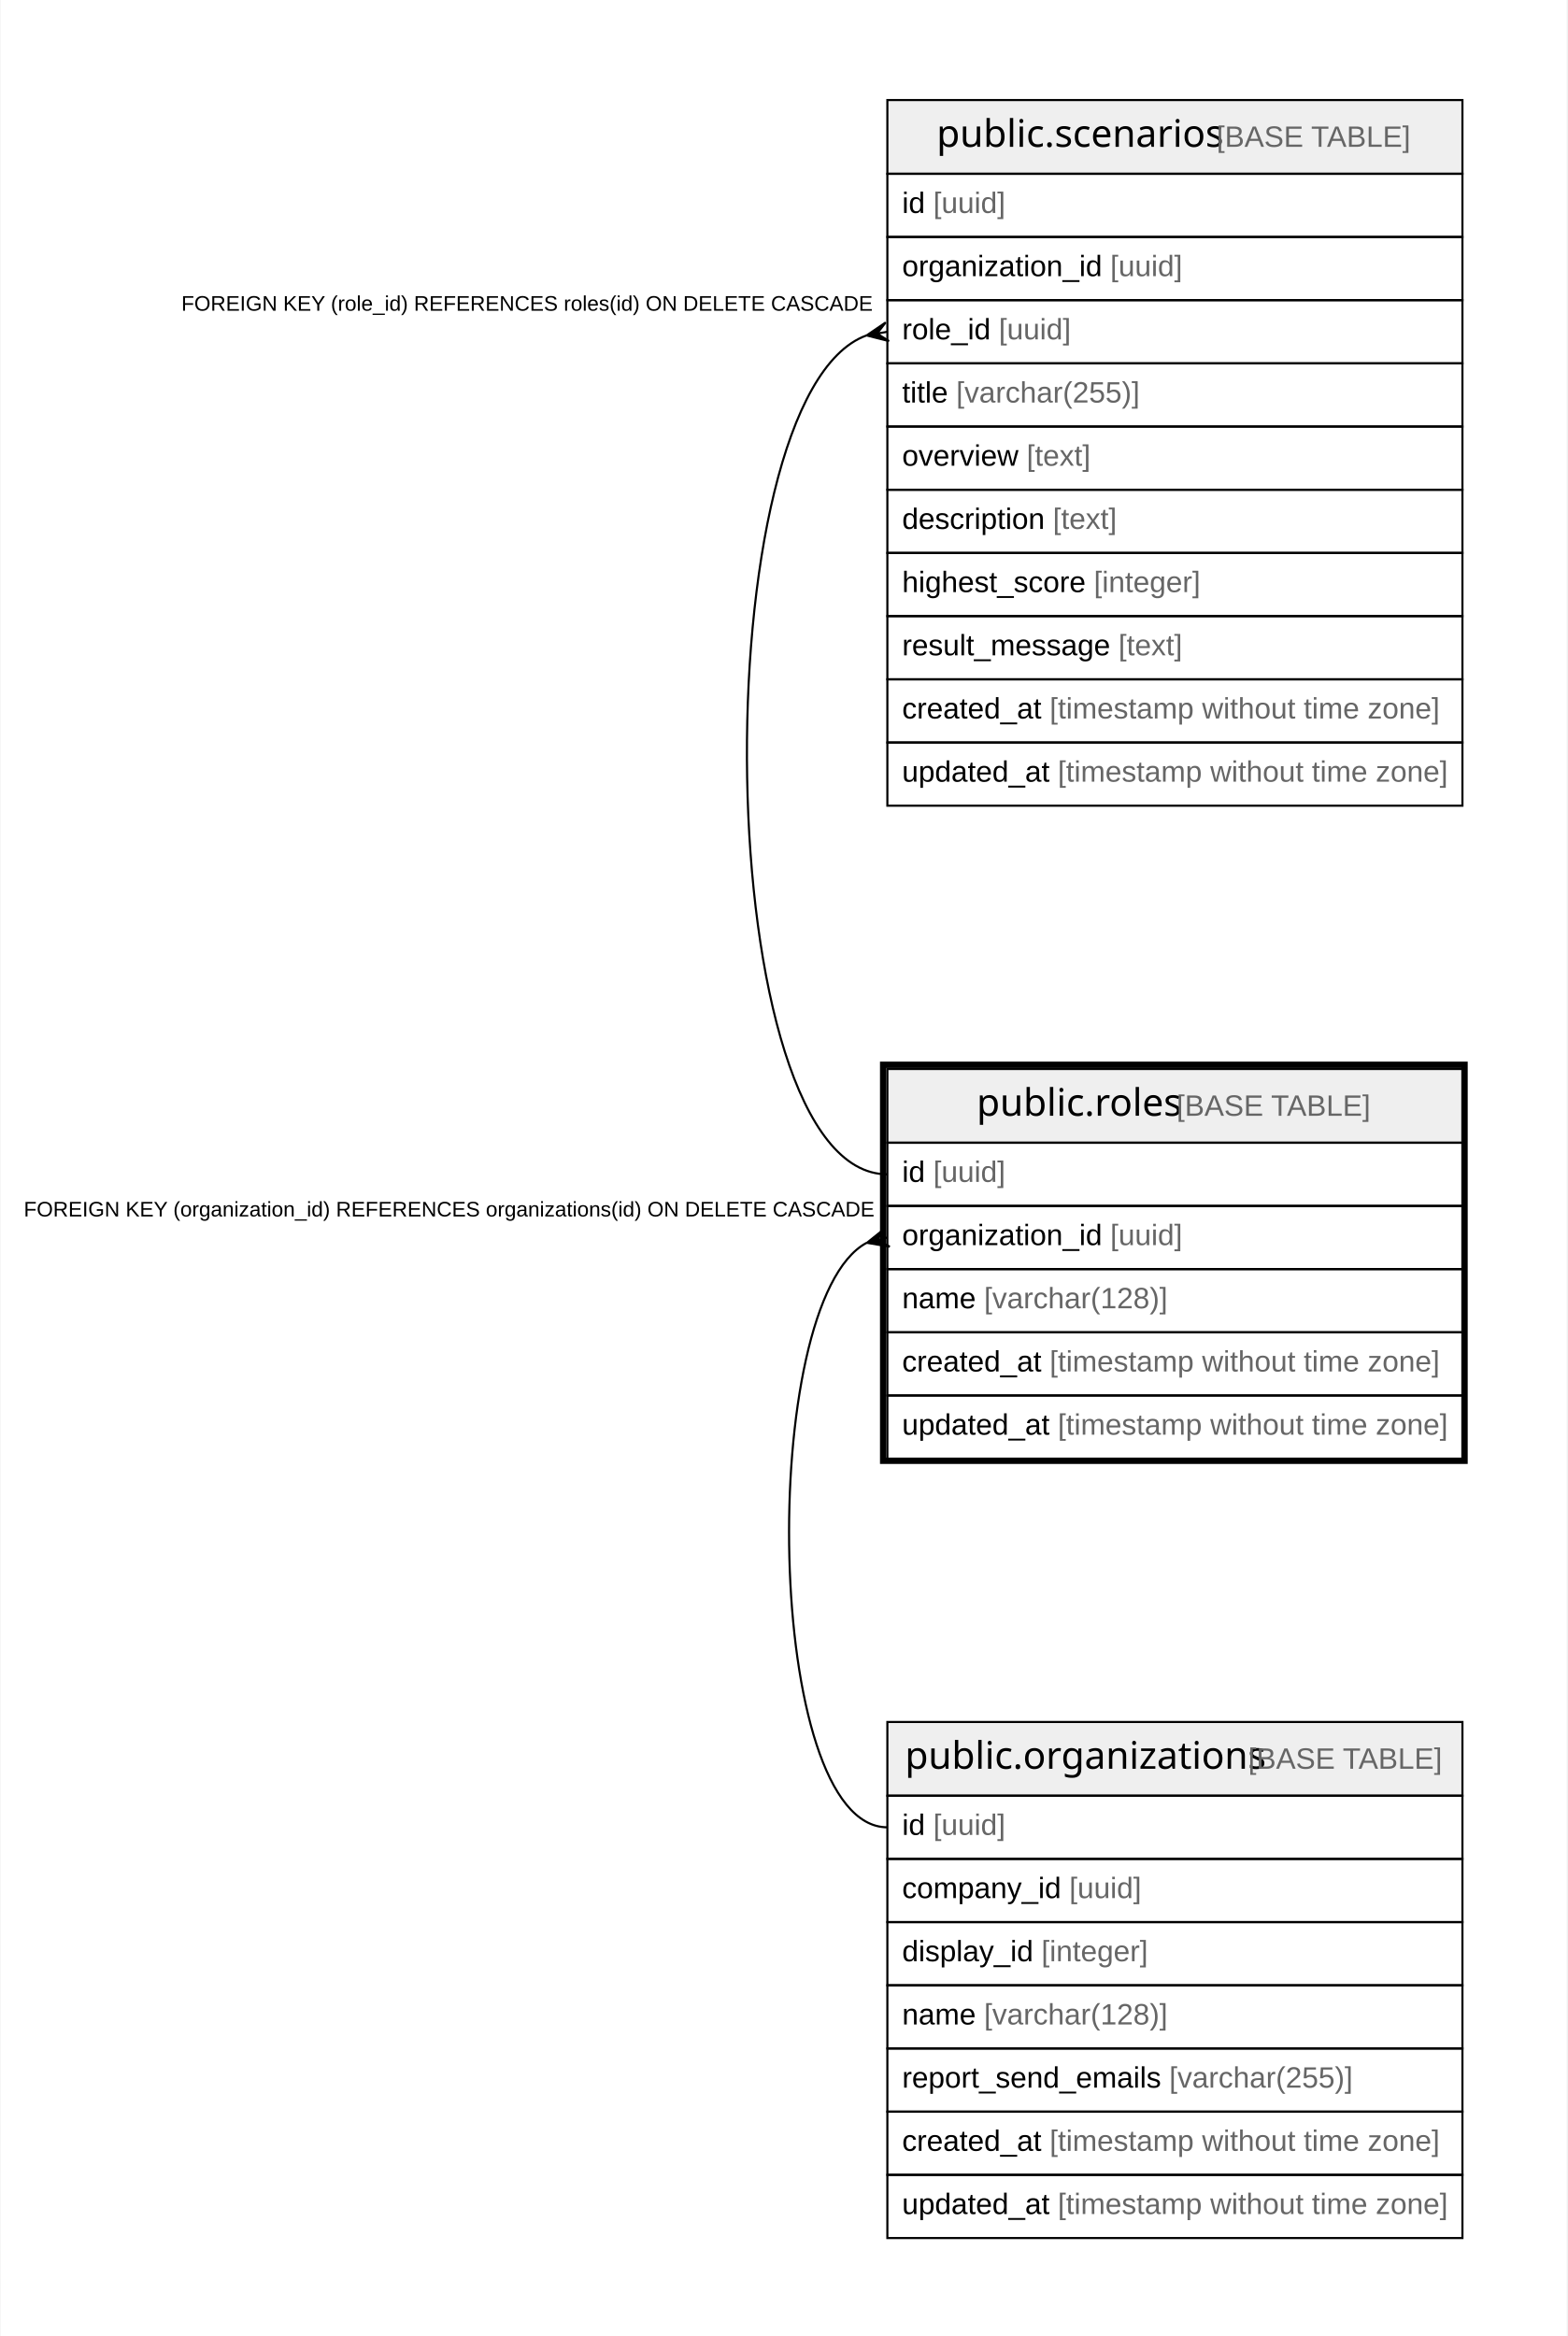
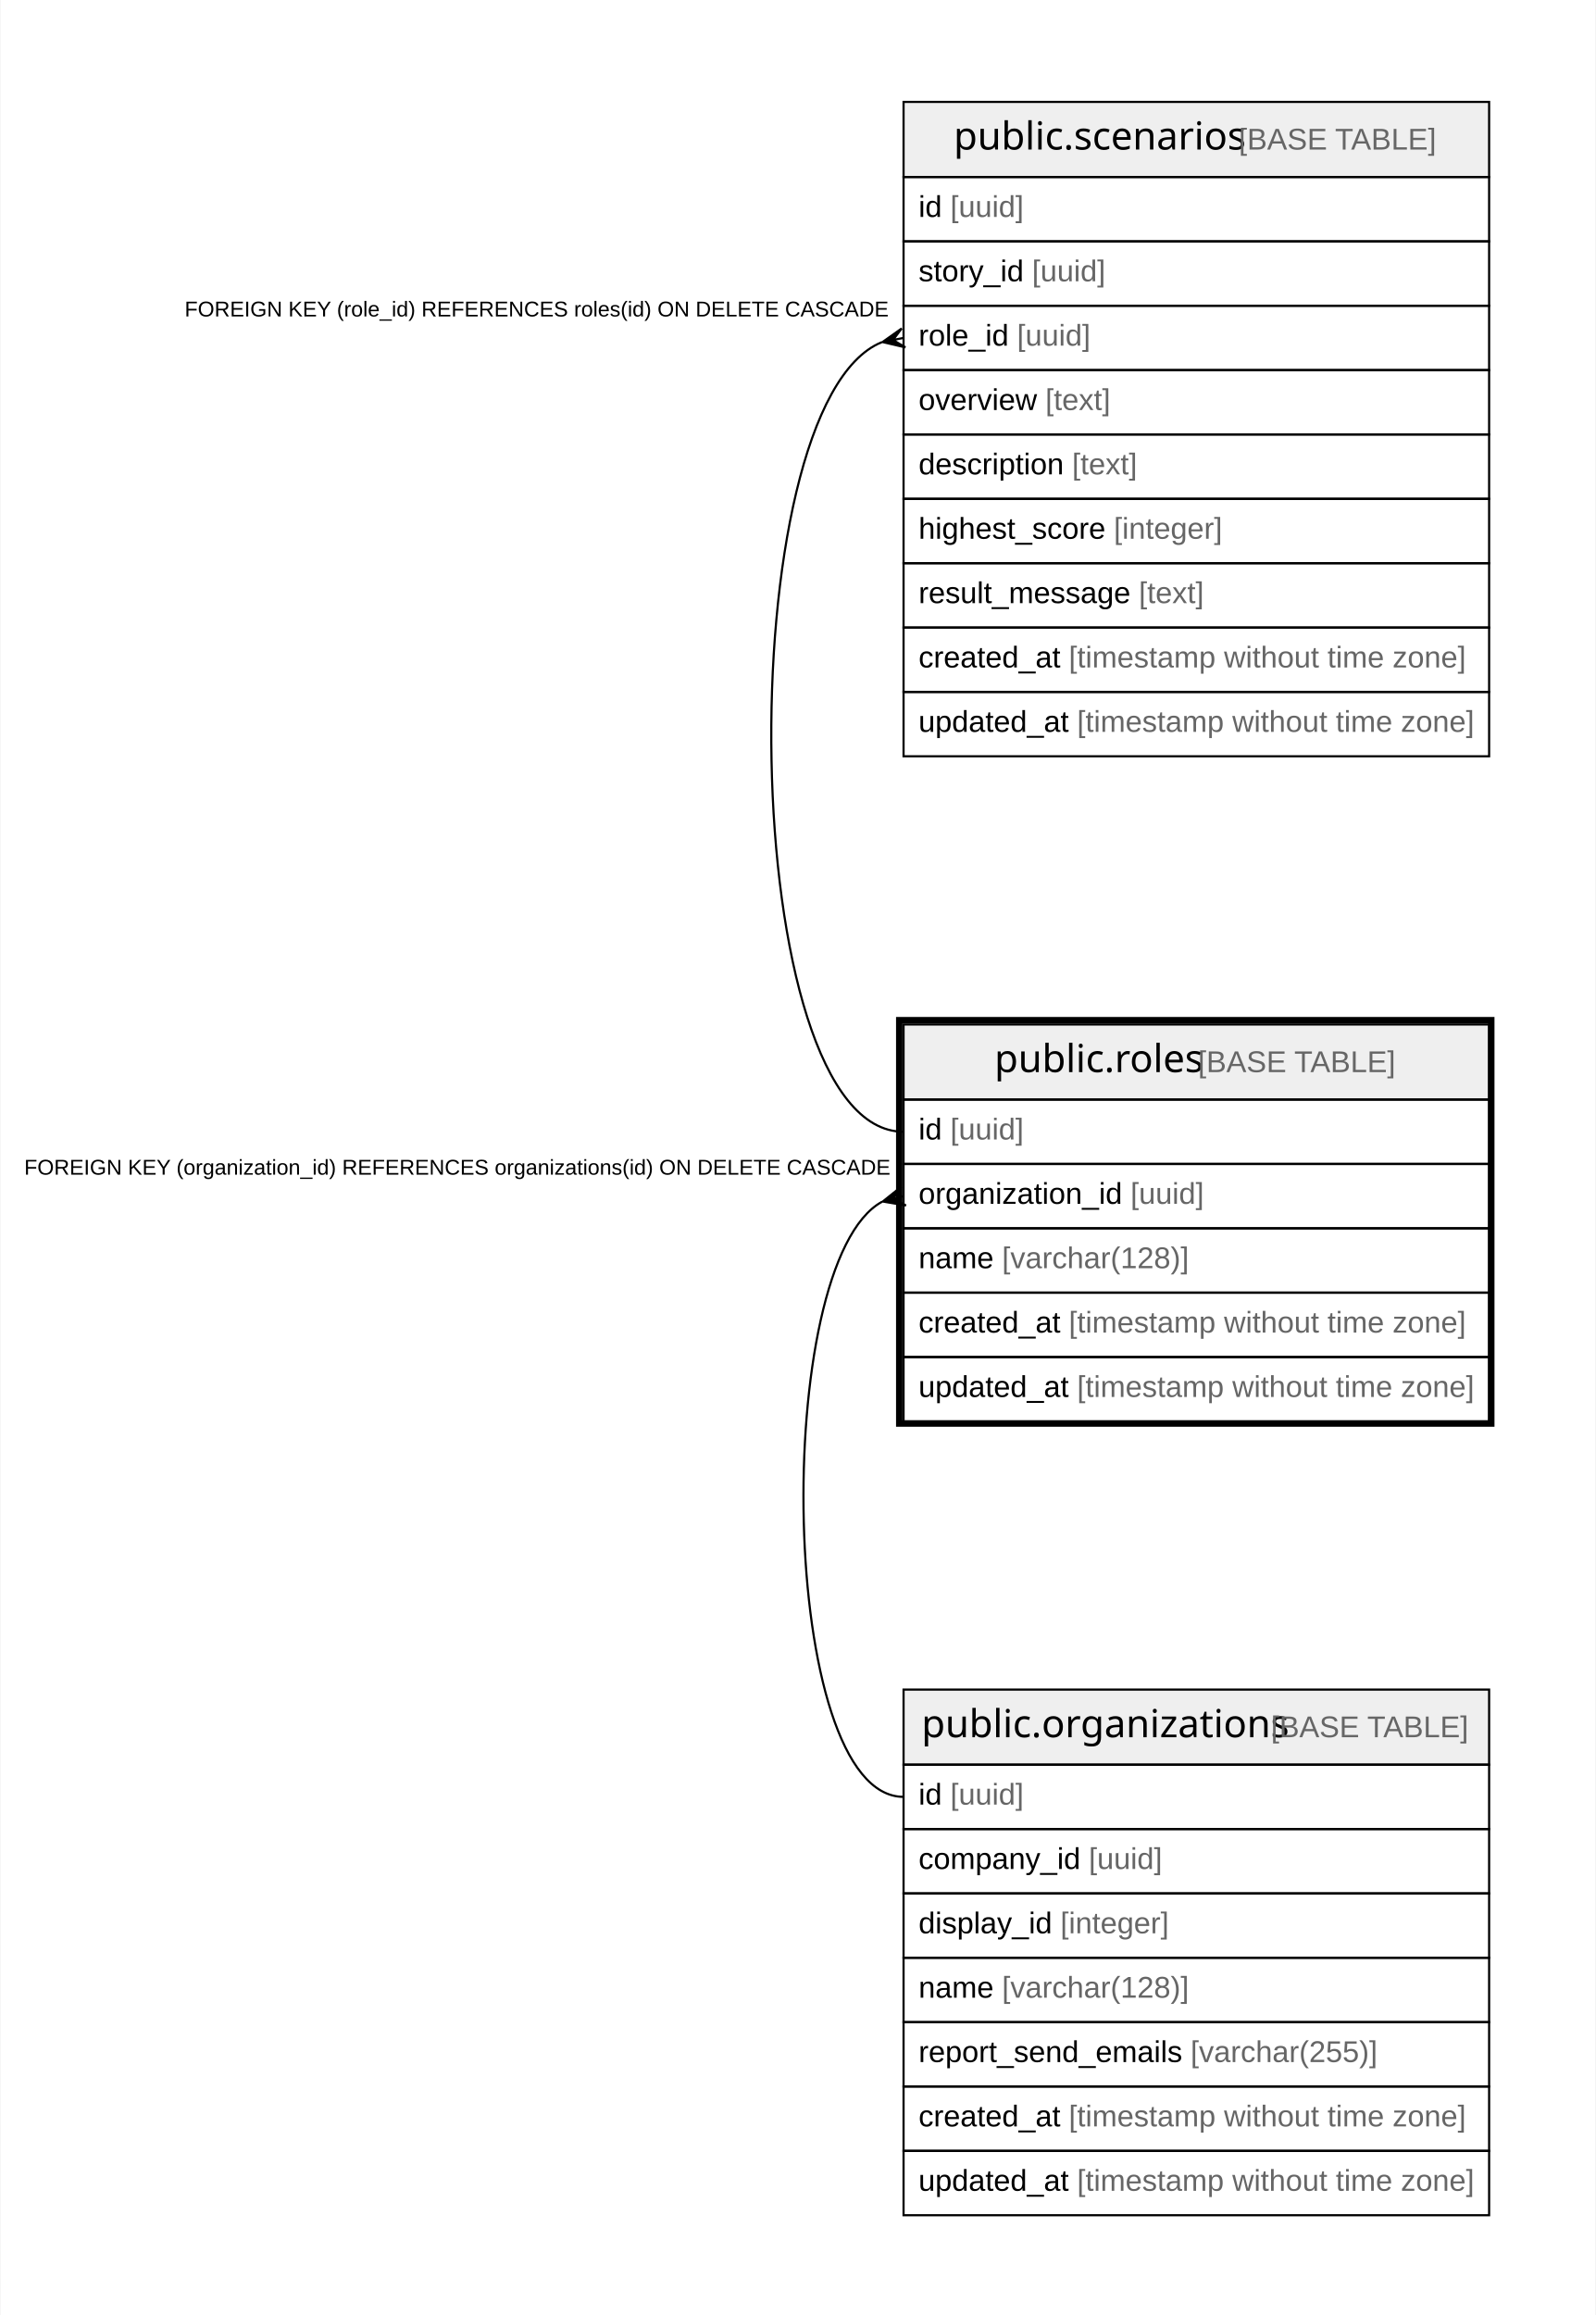
- <svg xmlns="http://www.w3.org/2000/svg" width="744pt" height="1109pt" viewBox="0.00 0.00 743.50 1109.00">
-   <g id="graph0" class="graph" transform="scale(1 1) rotate(0) translate(4 1105)">
-     <polygon fill="#ffffff" stroke="transparent" points="-4,4 -4,-1105 739.5,-1105 739.5,4 -4,4" />
+ <svg xmlns="http://www.w3.org/2000/svg" width="744pt" height="1079pt" viewBox="0.00 0.00 743.50 1079.00">
+   <g id="graph0" class="graph" transform="scale(1 1) rotate(0) translate(4 1075)">
+     <polygon fill="#ffffff" stroke="transparent" points="-4,4 -4,-1075 739.5,-1075 739.5,4 -4,4" />
    <g id="node1" class="node">
      <polygon fill="#efefef" stroke="transparent" points="417,-562.5 417,-597.5 690,-597.5 690,-562.5 417,-562.5" />
      <polygon fill="none" stroke="#000000" points="417,-562.5 417,-597.5 690,-597.5 690,-562.5 417,-562.5" />
      <text text-anchor="start" x="459.369" y="-575.3" font-family="Arial Bold" font-size="18.00" fill="#000000">public.roles</text>
      <text text-anchor="start" x="550.377" y="-575.3" font-family="Arial" font-size="14.00" fill="#000000"> </text>
      <text text-anchor="start" x="554.268" y="-575.3" font-family="Arial" font-size="14.00" fill="#666666">[BASE TABLE]</text>
      <polygon fill="none" stroke="#000000" points="417,-532.5 417,-562.5 690,-562.5 690,-532.5 417,-532.5" />
      <text text-anchor="start" x="424" y="-543.9" font-family="Arial" font-size="14.00" fill="#000000">id </text>
      <text text-anchor="start" x="438.78" y="-543.9" font-family="Arial" font-size="14.00" fill="#666666">[uuid]</text>
      <polygon fill="none" stroke="#000000" points="417,-502.5 417,-532.5 690,-532.5 690,-502.5 417,-502.5" />
      <text text-anchor="start" x="424" y="-513.9" font-family="Arial" font-size="14.00" fill="#000000">organization_id </text>
      <text text-anchor="start" x="522.805" y="-513.9" font-family="Arial" font-size="14.00" fill="#666666">[uuid]</text>
      <polygon fill="none" stroke="#000000" points="417,-472.5 417,-502.5 690,-502.5 690,-472.5 417,-472.5" />
      <text text-anchor="start" x="424" y="-483.9" font-family="Arial" font-size="14.00" fill="#000000">name </text>
      <text text-anchor="start" x="462.899" y="-483.9" font-family="Arial" font-size="14.00" fill="#666666">[varchar(128)]</text>
      <polygon fill="none" stroke="#000000" points="417,-442.5 417,-472.5 690,-472.5 690,-442.5 417,-442.5" />
      <text text-anchor="start" x="424" y="-453.9" font-family="Arial" font-size="14.00" fill="#000000">created_at </text>
      <text text-anchor="start" x="494.028" y="-453.9" font-family="Arial" font-size="14.00" fill="#666666">[timestamp without time zone]</text>
      <polygon fill="none" stroke="#000000" points="417,-412.5 417,-442.5 690,-442.5 690,-412.5 417,-412.5" />
      <text text-anchor="start" x="423.964" y="-423.9" font-family="Arial" font-size="14.00" fill="#000000">updated_at </text>
      <text text-anchor="start" x="497.896" y="-423.9" font-family="Arial" font-size="14.00" fill="#666666">[timestamp without time zone]</text>
      <polygon fill="none" stroke="#000000" stroke-width="3" points="415,-411.5 415,-599.5 691,-599.5 691,-411.5 415,-411.5" />
    </g>
    <g id="node3" class="node">
      <polygon fill="#efefef" stroke="transparent" points="417,-252.5 417,-287.5 690,-287.5 690,-252.5 417,-252.5" />
      <polygon fill="none" stroke="#000000" points="417,-252.5 417,-287.5 690,-287.5 690,-252.5 417,-252.5" />
      <text text-anchor="start" x="425.355" y="-265.3" font-family="Arial Bold" font-size="18.00" fill="#000000">public.organizations</text>
      <text text-anchor="start" x="584.391" y="-265.3" font-family="Arial" font-size="14.00" fill="#000000"> </text>
      <text text-anchor="start" x="588.281" y="-265.3" font-family="Arial" font-size="14.00" fill="#666666">[BASE TABLE]</text>
      <polygon fill="none" stroke="#000000" points="417,-222.5 417,-252.5 690,-252.5 690,-222.5 417,-222.5" />
      <text text-anchor="start" x="424" y="-233.9" font-family="Arial" font-size="14.00" fill="#000000">id </text>
      <text text-anchor="start" x="438.78" y="-233.9" font-family="Arial" font-size="14.00" fill="#666666">[uuid]</text>
      <polygon fill="none" stroke="#000000" points="417,-192.5 417,-222.5 690,-222.5 690,-192.5 417,-192.5" />
      <text text-anchor="start" x="424" y="-203.9" font-family="Arial" font-size="14.00" fill="#000000">company_id </text>
      <text text-anchor="start" x="503.353" y="-203.9" font-family="Arial" font-size="14.00" fill="#666666">[uuid]</text>
      <polygon fill="none" stroke="#000000" points="417,-162.5 417,-192.5 690,-192.5 690,-162.5 417,-162.5" />
      <text text-anchor="start" x="424" y="-173.9" font-family="Arial" font-size="14.00" fill="#000000">display_id </text>
      <text text-anchor="start" x="490.123" y="-173.9" font-family="Arial" font-size="14.00" fill="#666666">[integer]</text>
      <polygon fill="none" stroke="#000000" points="417,-132.5 417,-162.5 690,-162.5 690,-132.5 417,-132.5" />
      <text text-anchor="start" x="424" y="-143.9" font-family="Arial" font-size="14.00" fill="#000000">name </text>
      <text text-anchor="start" x="462.899" y="-143.9" font-family="Arial" font-size="14.00" fill="#666666">[varchar(128)]</text>
      <polygon fill="none" stroke="#000000" points="417,-102.5 417,-132.5 690,-132.5 690,-102.5 417,-102.5" />
      <text text-anchor="start" x="424" y="-113.9" font-family="Arial" font-size="14.00" fill="#000000">report_send_emails </text>
      <text text-anchor="start" x="550.802" y="-113.9" font-family="Arial" font-size="14.00" fill="#666666">[varchar(255)]</text>
      <polygon fill="none" stroke="#000000" points="417,-72.5 417,-102.5 690,-102.5 690,-72.5 417,-72.5" />
      <text text-anchor="start" x="424" y="-83.9" font-family="Arial" font-size="14.00" fill="#000000">created_at </text>
      <text text-anchor="start" x="494.028" y="-83.9" font-family="Arial" font-size="14.00" fill="#666666">[timestamp without time zone]</text>
      <polygon fill="none" stroke="#000000" points="417,-42.5 417,-72.5 690,-72.5 690,-42.5 417,-42.5" />
      <text text-anchor="start" x="423.964" y="-53.9" font-family="Arial" font-size="14.00" fill="#000000">updated_at </text>
      <text text-anchor="start" x="497.896" y="-53.9" font-family="Arial" font-size="14.00" fill="#666666">[timestamp without time zone]</text>
    </g>
    <g id="edge2" class="edge">
      <path fill="none" stroke="#000000" d="M407.026,-514.907C354.977,-486.68 358.302,-237.5 417,-237.5" />
      <polygon fill="#000000" stroke="#000000" points="407.322,-514.984 415.868,-521.855 412.161,-516.242 417,-517.5 417,-517.5 417,-517.5 412.161,-516.242 418.132,-513.145 407.322,-514.984 407.322,-514.984" />
      <text text-anchor="start" x="7.042" y="-527.5" font-family="Arial" font-size="10.00" fill="#000000">FOREIGN KEY (organization_id) REFERENCES organizations(id) ON DELETE CASCADE</text>
    </g>
    <g id="node2" class="node">
-       <polygon fill="#efefef" stroke="transparent" points="417,-1022.5 417,-1057.5 690,-1057.5 690,-1022.5 417,-1022.5" />
-       <polygon fill="none" stroke="#000000" points="417,-1022.5 417,-1057.5 690,-1057.5 690,-1022.5 417,-1022.5" />
-       <text text-anchor="start" x="440.363" y="-1035.3" font-family="Arial Bold" font-size="18.00" fill="#000000">public.scenarios</text>
-       <text text-anchor="start" x="569.383" y="-1035.3" font-family="Arial" font-size="14.00" fill="#000000"> </text>
-       <text text-anchor="start" x="573.274" y="-1035.3" font-family="Arial" font-size="14.00" fill="#666666">[BASE TABLE]</text>
-       <polygon fill="none" stroke="#000000" points="417,-992.5 417,-1022.5 690,-1022.5 690,-992.5 417,-992.5" />
-       <text text-anchor="start" x="424" y="-1003.9" font-family="Arial" font-size="14.00" fill="#000000">id </text>
-       <text text-anchor="start" x="438.78" y="-1003.9" font-family="Arial" font-size="14.00" fill="#666666">[uuid]</text>
+       <polygon fill="#efefef" stroke="transparent" points="417,-992.5 417,-1027.5 690,-1027.5 690,-992.5 417,-992.5" />
+       <polygon fill="none" stroke="#000000" points="417,-992.5 417,-1027.5 690,-1027.5 690,-992.5 417,-992.5" />
+       <text text-anchor="start" x="440.363" y="-1005.3" font-family="Arial Bold" font-size="18.00" fill="#000000">public.scenarios</text>
+       <text text-anchor="start" x="569.383" y="-1005.3" font-family="Arial" font-size="14.00" fill="#000000"> </text>
+       <text text-anchor="start" x="573.274" y="-1005.3" font-family="Arial" font-size="14.00" fill="#666666">[BASE TABLE]</text>
      <polygon fill="none" stroke="#000000" points="417,-962.5 417,-992.5 690,-992.5 690,-962.5 417,-962.5" />
-       <text text-anchor="start" x="424" y="-973.9" font-family="Arial" font-size="14.00" fill="#000000">organization_id </text>
-       <text text-anchor="start" x="522.805" y="-973.9" font-family="Arial" font-size="14.00" fill="#666666">[uuid]</text>
+       <text text-anchor="start" x="424" y="-973.9" font-family="Arial" font-size="14.00" fill="#000000">id </text>
+       <text text-anchor="start" x="438.78" y="-973.9" font-family="Arial" font-size="14.00" fill="#666666">[uuid]</text>
      <polygon fill="none" stroke="#000000" points="417,-932.5 417,-962.5 690,-962.5 690,-932.5 417,-932.5" />
-       <text text-anchor="start" x="424" y="-943.9" font-family="Arial" font-size="14.00" fill="#000000">role_id </text>
-       <text text-anchor="start" x="469.895" y="-943.9" font-family="Arial" font-size="14.00" fill="#666666">[uuid]</text>
+       <text text-anchor="start" x="424" y="-943.9" font-family="Arial" font-size="14.00" fill="#000000">story_id </text>
+       <text text-anchor="start" x="476.896" y="-943.9" font-family="Arial" font-size="14.00" fill="#666666">[uuid]</text>
      <polygon fill="none" stroke="#000000" points="417,-902.5 417,-932.5 690,-932.5 690,-902.5 417,-902.5" />
-       <text text-anchor="start" x="424" y="-913.9" font-family="Arial" font-size="14.00" fill="#000000">title </text>
-       <text text-anchor="start" x="449.668" y="-913.9" font-family="Arial" font-size="14.00" fill="#666666">[varchar(255)]</text>
+       <text text-anchor="start" x="424" y="-913.9" font-family="Arial" font-size="14.00" fill="#000000">role_id </text>
+       <text text-anchor="start" x="469.895" y="-913.9" font-family="Arial" font-size="14.00" fill="#666666">[uuid]</text>
      <polygon fill="none" stroke="#000000" points="417,-872.5 417,-902.5 690,-902.5 690,-872.5 417,-872.5" />
      <text text-anchor="start" x="424" y="-883.9" font-family="Arial" font-size="14.00" fill="#000000">overview </text>
      <text text-anchor="start" x="483.112" y="-883.9" font-family="Arial" font-size="14.00" fill="#666666">[text]</text>
      <polygon fill="none" stroke="#000000" points="417,-842.5 417,-872.5 690,-872.5 690,-842.5 417,-842.5" />
      <text text-anchor="start" x="424" y="-853.9" font-family="Arial" font-size="14.00" fill="#000000">description </text>
      <text text-anchor="start" x="495.568" y="-853.9" font-family="Arial" font-size="14.00" fill="#666666">[text]</text>
      <polygon fill="none" stroke="#000000" points="417,-812.5 417,-842.5 690,-842.5 690,-812.5 417,-812.5" />
      <text text-anchor="start" x="424" y="-823.9" font-family="Arial" font-size="14.00" fill="#000000">highest_score </text>
      <text text-anchor="start" x="515.027" y="-823.9" font-family="Arial" font-size="14.00" fill="#666666">[integer]</text>
      <polygon fill="none" stroke="#000000" points="417,-782.5 417,-812.5 690,-812.5 690,-782.5 417,-782.5" />
      <text text-anchor="start" x="424" y="-793.9" font-family="Arial" font-size="14.00" fill="#000000">result_message </text>
      <text text-anchor="start" x="526.687" y="-793.9" font-family="Arial" font-size="14.00" fill="#666666">[text]</text>
      <polygon fill="none" stroke="#000000" points="417,-752.5 417,-782.5 690,-782.5 690,-752.5 417,-752.5" />
      <text text-anchor="start" x="424" y="-763.9" font-family="Arial" font-size="14.00" fill="#000000">created_at </text>
      <text text-anchor="start" x="494.028" y="-763.9" font-family="Arial" font-size="14.00" fill="#666666">[timestamp without time zone]</text>
      <polygon fill="none" stroke="#000000" points="417,-722.5 417,-752.5 690,-752.5 690,-722.5 417,-722.5" />
      <text text-anchor="start" x="423.964" y="-733.9" font-family="Arial" font-size="14.00" fill="#000000">updated_at </text>
      <text text-anchor="start" x="497.896" y="-733.9" font-family="Arial" font-size="14.00" fill="#666666">[timestamp without time zone]</text>
    </g>
    <g id="edge1" class="edge">
-       <path fill="none" stroke="#000000" d="M406.99,-945.717C328.247,-916.86 331.583,-547.5 417,-547.5" />
-       <polygon fill="#000000" stroke="#000000" points="407.155,-945.746 416.211,-951.93 412.077,-946.623 417,-947.5 417,-947.5 417,-947.5 412.077,-946.623 417.789,-943.07 407.155,-945.746 407.155,-945.746" />
-       <text text-anchor="start" x="81.835" y="-957.5" font-family="Arial" font-size="10.00" fill="#000000">FOREIGN KEY (role_id) REFERENCES roles(id) ON DELETE CASCADE</text>
+       <path fill="none" stroke="#000000" d="M406.856,-915.509C334.93,-886.386 338.311,-547.5 417,-547.5" />
+       <polygon fill="#000000" stroke="#000000" points="407.187,-915.574 416.133,-921.916 412.094,-916.537 417,-917.5 417,-917.5 417,-917.5 412.094,-916.537 417.867,-913.084 407.187,-915.574 407.187,-915.574" />
+       <text text-anchor="start" x="81.835" y="-927.5" font-family="Arial" font-size="10.00" fill="#000000">FOREIGN KEY (role_id) REFERENCES roles(id) ON DELETE CASCADE</text>
    </g>
  </g>
</svg>
